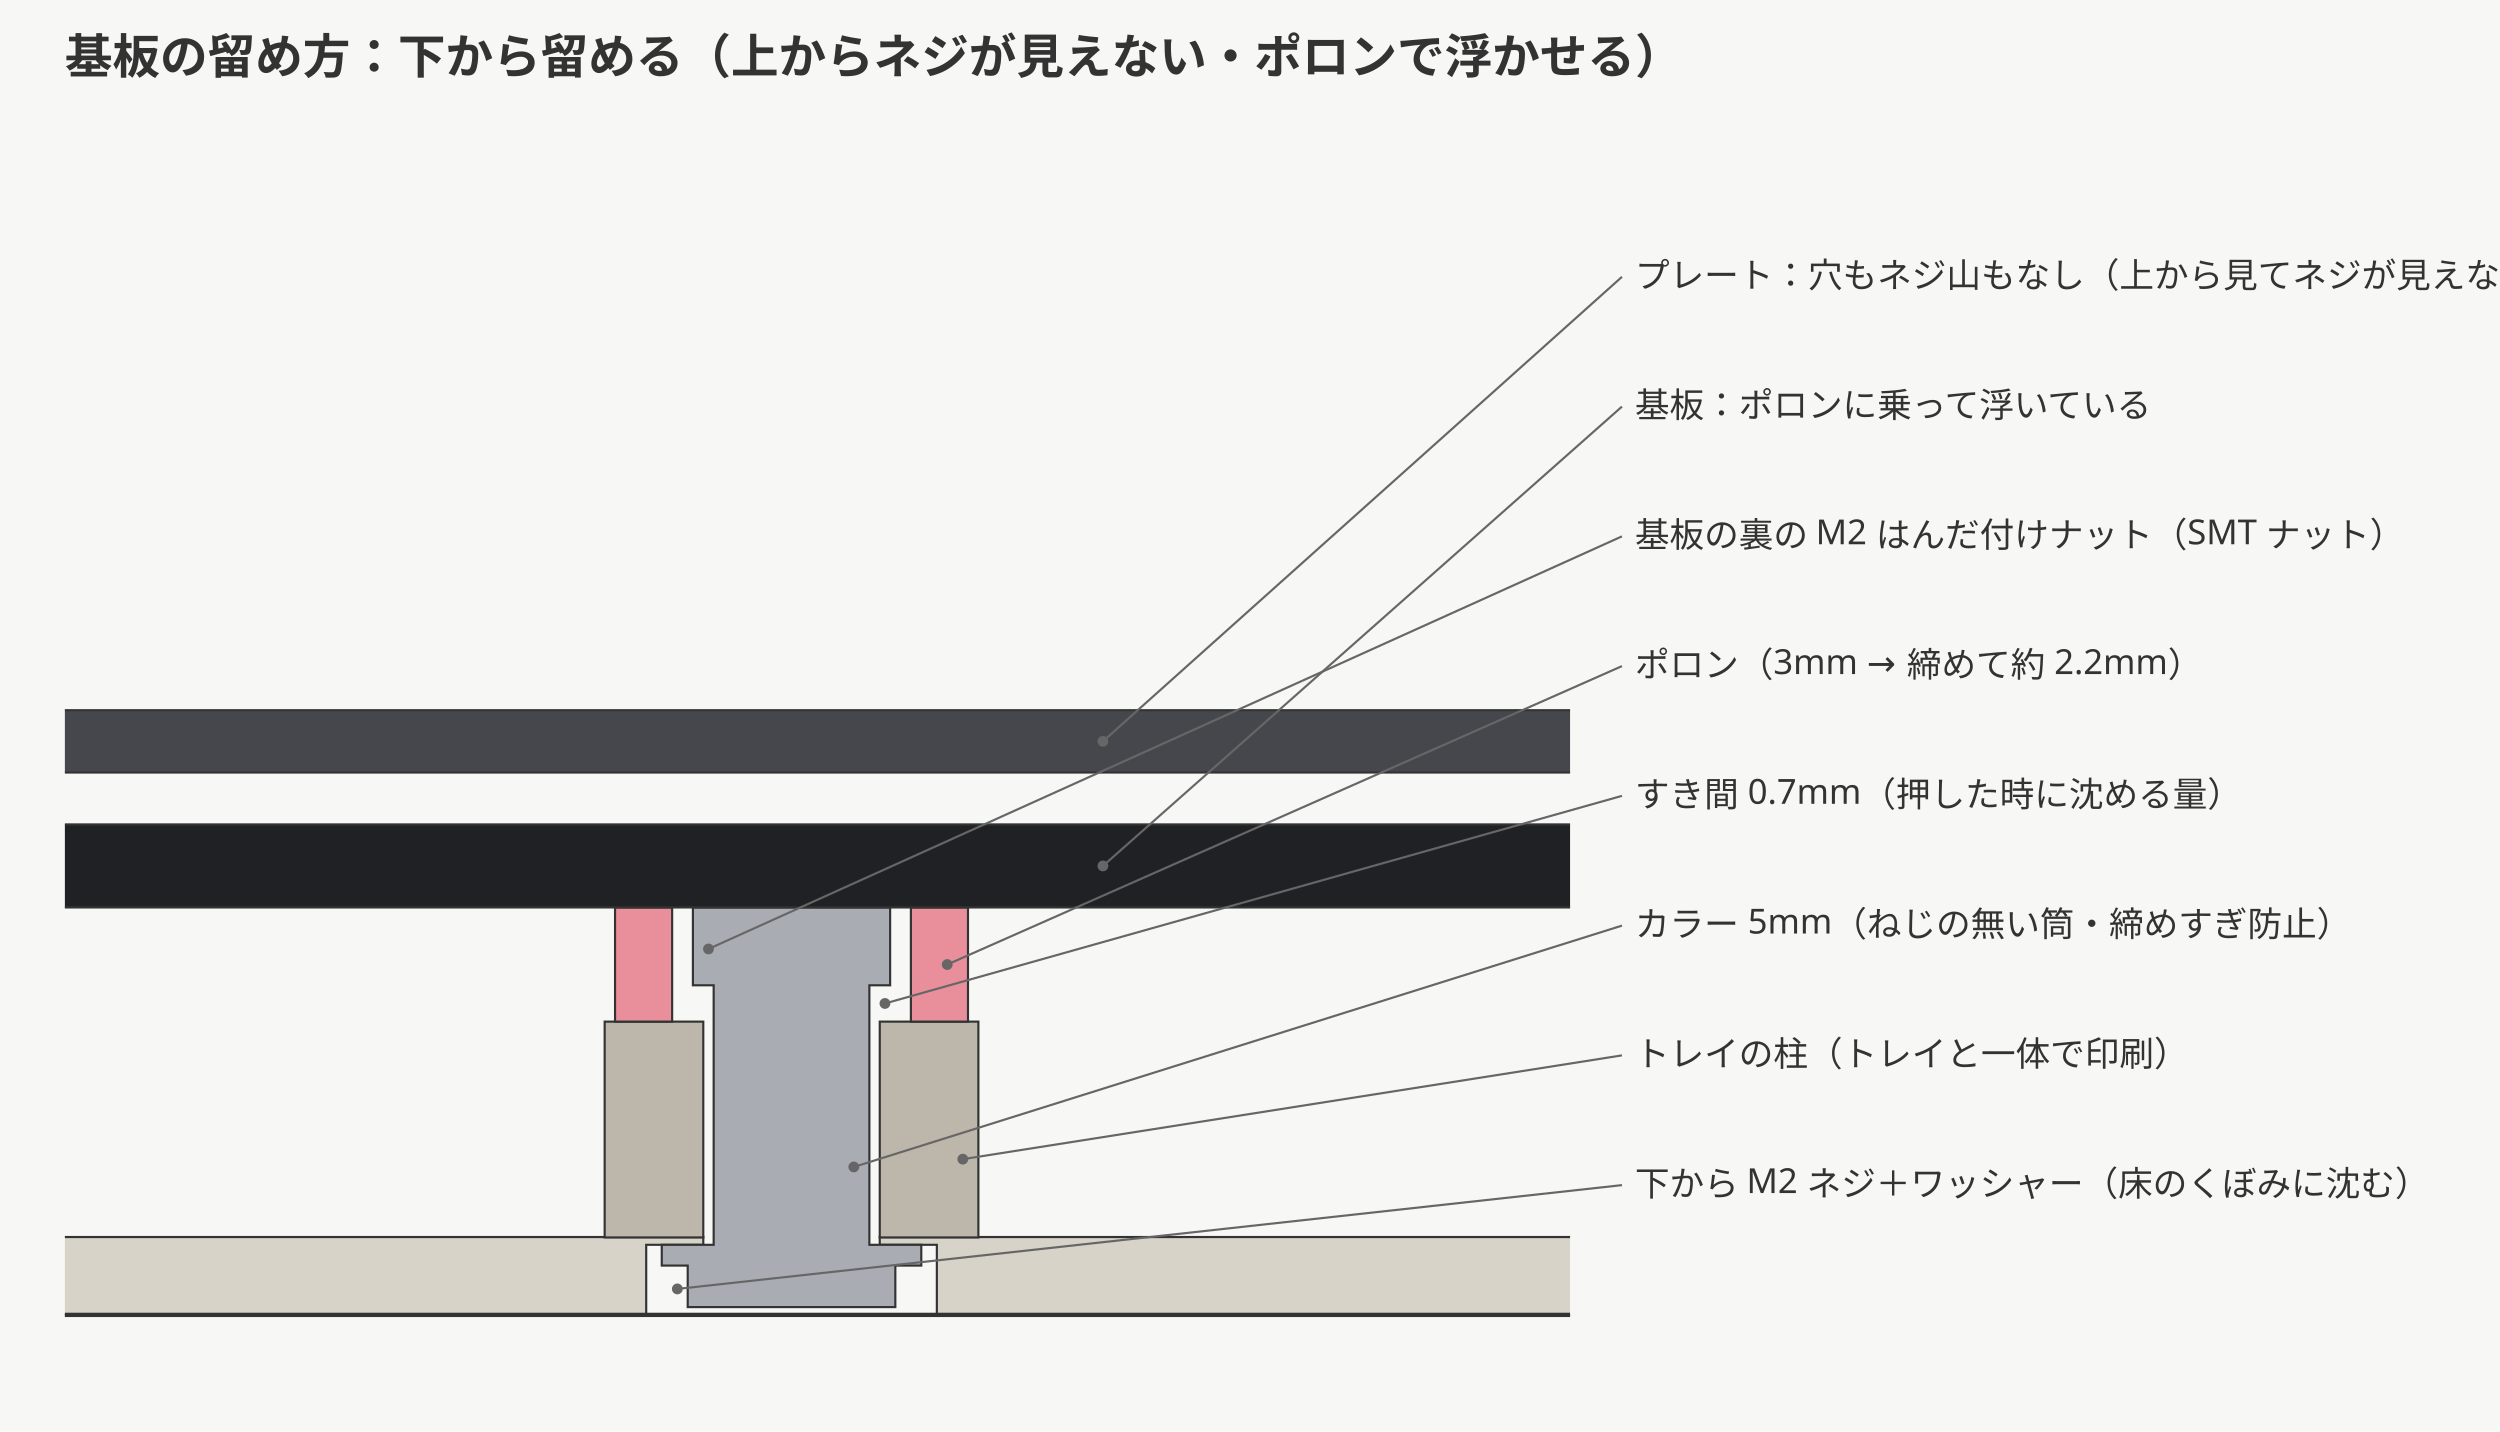
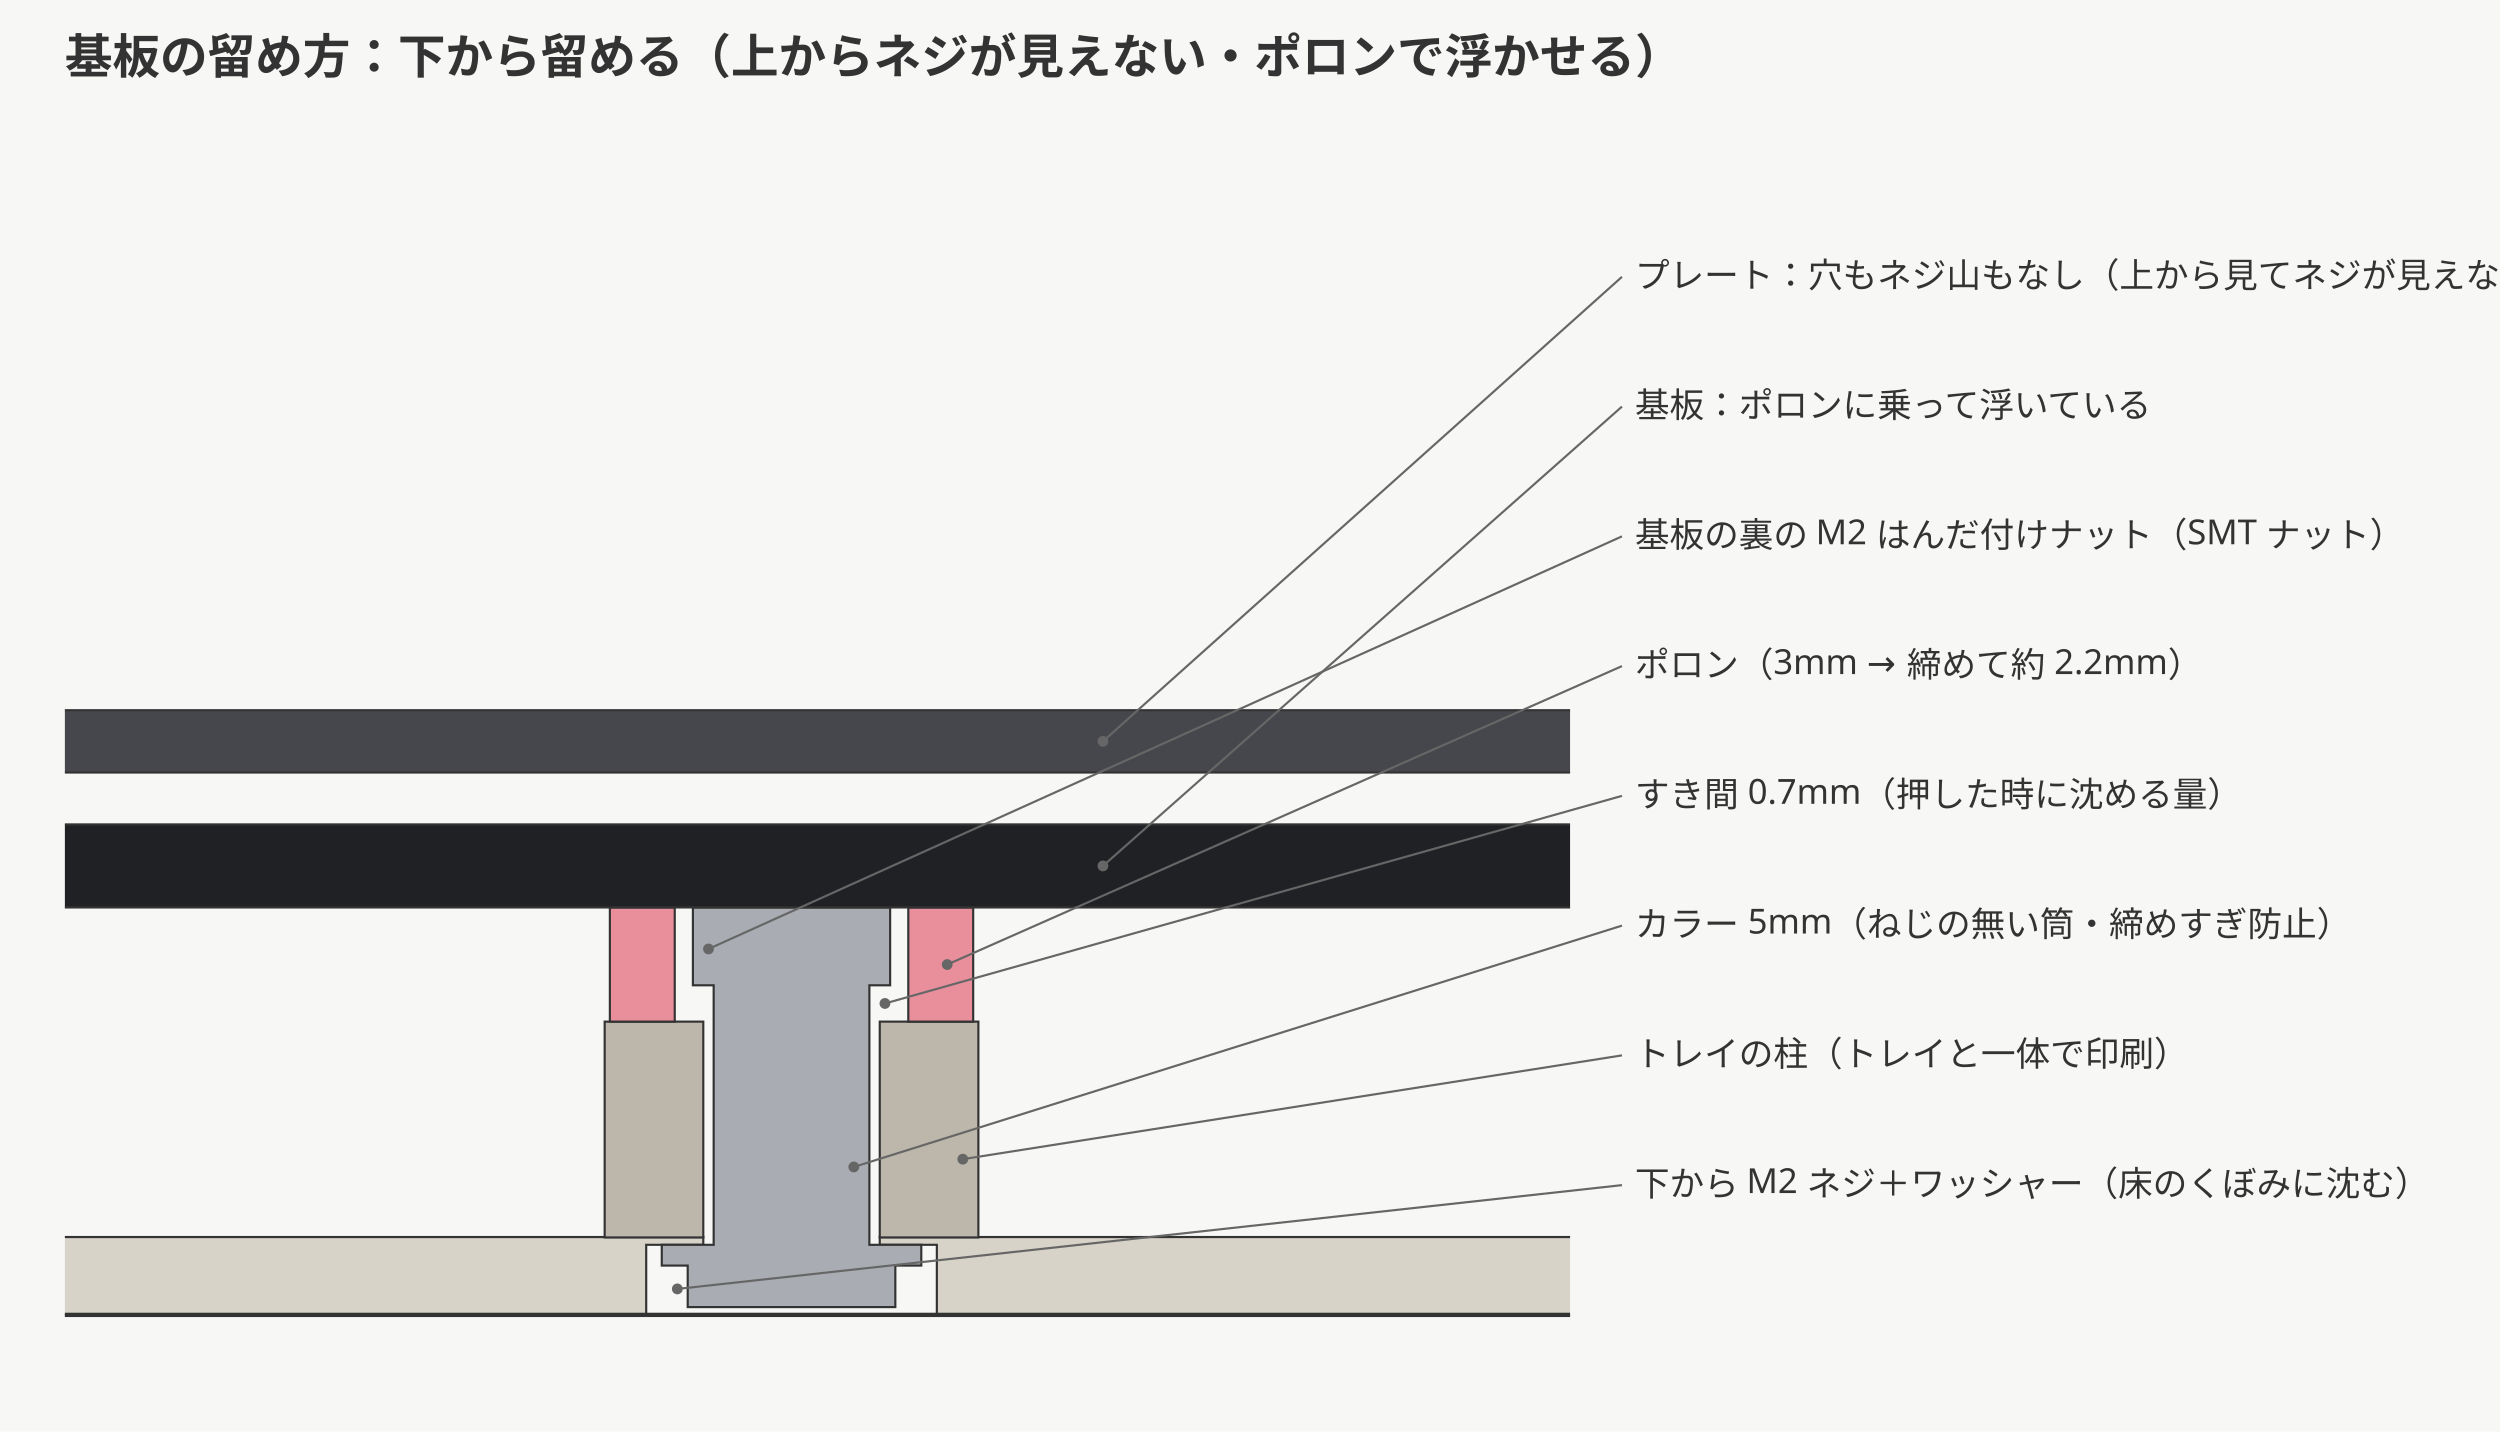
<svg xmlns="http://www.w3.org/2000/svg" width="1156" height="662" viewBox="0 0 1156 662" font-family="IPAPGothic, IPAGothic, sans-serif">
  <rect width="100%" height="100%" fill="#f7f7f5" />
  <text x="30" y="34" font-size="22" font-weight="bold" fill="#333">基板の留め方：下から留める（上からネジが見えない・ポロンで浮かせる）</text>
  <clipPath id="waz0">
    <rect x="30" y="80" width="696" height="552" />
  </clipPath>
  <g clip-path="url(#waz0)">
    <path d="M-615.6,575.6 L-615.0,575.6 L-614.5,575.6 L-613.3,575.6 L-612.2,575.6 L-610.5,575.6 L-608.8,575.6 L-606.6,575.6 L-604.4,575.6 L-601.7,575.6 L-599.0,575.6 L-595.9,575.6 L-592.8,575.6 L-589.3,575.6 L-589.2,575.6 L-589.2,572.0 L-602.5,572.0 L-613.0,572.0 L-621.3,572.0 L-627.6,572.0 L-632.3,572.0 L-635.6,572.0 L-637.6,572.0 L-670.6,572.0 L-820.9,572.0 L-845.3,572.0 L-879.6,572.0 L-923.0,572.0 L-973.9,572.0 L-1029.9,572.0 L-1088.3,572.0 L-1146.6,572.0 L-1202.1,572.0 L-1252.8,572.0 L-1297.5,572.0 L-1335.2,572.0 L-1365.8,572.0 L-1389.4,572.0 L-1406.4,572.0 L-1417.3,572.0 L-1422.9,572.0 L-1423.8,572.0 L-1486.8,572.0 L-1486.8,513.8 L-1486.8,455.6 L-1534.7,455.6 L-1582.8,455.6 L-1582.8,531.8 L-1582.8,608.0 L-1462.6,608.0 L-1459.0,608.0 L-1450.4,608.0 L-1436.1,608.0 L-1415.6,608.0 L-1388.2,608.0 L-1353.8,608.0 L-1312.3,608.0 L-1263.9,608.0 L-1209.8,608.0 L-1151.5,608.0 L-1091.1,608.0 L-1031.2,608.0 L-974.7,608.0 L-924.4,608.0 L-882.3,608.0 L-850.2,608.0 L-828.6,608.0 L-615.6,608.0 Z M1857.6,531.8 L1857.6,455.6 L1809.5,455.6 L1761.6,455.6 L1761.6,513.8 L1761.6,572.0 L1734.7,572.0 L1720.2,572.0 L1321.2,572.0 L1321.2,575.6 L1321.3,575.6 L1324.8,575.6 L1327.9,575.6 L1331.0,575.6 L1333.7,575.6 L1336.4,575.6 L1338.6,575.6 L1340.8,575.6 L1342.5,575.6 L1344.2,575.6 L1345.3,575.6 L1346.5,575.6 L1347.0,575.6 L1347.6,575.6 L1347.6,608.0 L1353.4,608.0 L1357.8,608.0 L1360.8,608.0 L1362.4,608.0 L1362.7,608.0 L1529.4,608.0 L1534.5,608.0 L1539.2,608.0 L1857.6,608.0 Z M-272.1,601.7 L-272.1,591.2 L-261.5,591.2 L-259.4,591.2 L-222.2,591.2 L-214.9,591.2 L-208.0,591.2 L-202.3,591.2 L-173.5,591.2 L-164.3,591.2 L-140.8,591.2 L-135.6,591.2 L-127.4,591.2 L-127.4,602.7 L-127.4,608.0 L23.2,608.0 L182.6,608.0 L187.5,608.0 L188.5,608.0 L191.7,608.0 L197.1,608.0 L205.0,608.0 L215.8,608.0 L230.0,608.0 L248.0,608.0 L270.7,608.0 L298.8,608.0 L298.8,575.6 L299.4,575.6 L299.9,575.6 L301.1,575.6 L302.2,575.6 L303.9,575.6 L305.6,575.6 L307.8,575.6 L310.0,575.6 L312.7,575.6 L315.4,575.6 L318.5,575.6 L321.6,575.6 L325.1,575.6 L325.2,575.6 L325.2,572.0 L304.4,572.0 L286.7,572.0 L272.0,572.0 L259.8,572.0 L250.1,572.0 L242.6,572.0 L237.1,572.0 L233.5,572.0 L231.6,572.0 L213.4,572.0 L166.3,572.0 L8.7,572.0 L-100.7,572.0 L-100.7,565.1 L-100.7,557.6 L-116.7,557.6 L-135.5,557.6 L-154.6,557.6 L-168.9,557.6 L-174.6,557.6 L-175.2,557.6 L-178.8,557.6 L-191.9,557.6 L-234.9,557.6 L-243.0,557.6 L-281.0,557.6 L-283.7,557.6 L-297.4,557.6 L-297.4,565.3 L-297.4,572.0 L-445.5,572.0 L-452.2,572.0 L-461.1,572.0 L-472.8,572.0 L-488.0,572.0 L-507.6,572.0 L-507.6,575.6 L-507.5,575.6 L-504.0,575.6 L-500.9,575.6 L-497.8,575.6 L-495.1,575.6 L-492.4,575.6 L-490.2,575.6 L-488.0,575.6 L-486.3,575.6 L-484.6,575.6 L-483.5,575.6 L-482.3,575.6 L-481.8,575.6 L-481.2,575.6 L-481.2,608.0 L-433.6,608.0 L-272.1,608.0 Z M859.4,596.5 L859.4,591.2 L872.8,591.2 L896.3,591.2 L905.5,591.2 L907.5,591.2 L917.0,591.2 L954.2,591.2 L961.5,591.2 L993.5,591.2 L995.6,591.2 L1004.1,591.2 L1004.1,597.5 L1004.1,608.0 L1167.6,608.0 L1186.5,608.0 L1213.2,608.0 L1213.2,575.6 L1213.8,575.6 L1214.3,575.6 L1215.5,575.6 L1216.6,575.6 L1218.3,575.6 L1220.0,575.6 L1222.2,575.6 L1224.4,575.6 L1227.1,575.6 L1229.8,575.6 L1232.9,575.6 L1236.0,575.6 L1239.5,575.6 L1239.6,575.6 L1239.6,572.0 L1234.0,572.0 L1229.3,572.0 L1225.7,572.0 L1223.0,572.0 L1221.4,572.0 L1168.0,572.0 L1093.1,572.0 L1056.7,572.0 L1029.4,572.0 L1029.4,564.3 L1029.4,557.6 L1018.3,557.6 L1015.7,557.6 L983.1,557.6 L975.0,557.6 L937.0,557.6 L923.9,557.6 L880.8,557.6 L875.2,557.6 L867.5,557.6 L848.7,557.6 L832.7,557.6 L832.7,564.5 L832.7,572.0 L787.7,572.0 L706.6,572.0 L642.0,572.0 L588.9,572.0 L544.7,572.0 L490.9,572.0 L453.4,572.0 L452.4,572.0 L450.0,572.0 L446.2,572.0 L441.1,572.0 L434.6,572.0 L426.7,572.0 L417.4,572.0 L406.8,572.0 L406.8,575.6 L406.9,575.6 L410.4,575.6 L413.5,575.6 L416.6,575.6 L419.3,575.6 L422.0,575.6 L424.2,575.6 L426.4,575.6 L428.1,575.6 L429.8,575.6 L430.9,575.6 L432.1,575.6 L432.6,575.6 L433.2,575.6 L433.2,608.0 L461.3,608.0 L500.2,608.0 L546.6,608.0 L859.4,608.0 Z" fill="#d8d3c9" stroke="#333" stroke-width="1" fill-rule="evenodd" />
    <path d="M-589.2,472.4 L-591.6,472.4 L-596.5,472.4 L-601.0,472.4 L-605.5,472.4 L-609.5,472.4 L-613.5,472.4 L-616.9,472.4 L-620.4,472.4 L-623.2,472.4 L-626.1,472.4 L-628.2,472.4 L-630.4,472.4 L-631.9,472.4 L-633.3,472.4 L-634.1,472.4 L-634.8,472.4 L-634.8,572.2 L-634.1,572.2 L-633.3,572.2 L-631.9,572.2 L-630.4,572.2 L-628.2,572.2 L-626.1,572.2 L-623.2,572.2 L-620.4,572.2 L-616.9,572.2 L-613.5,572.2 L-609.5,572.2 L-605.5,572.2 L-601.0,572.2 L-596.5,572.2 L-591.6,572.2 L-589.2,572.2 Z M-462.0,472.4 L-462.7,472.4 L-463.5,472.4 L-464.9,472.4 L-466.4,472.4 L-468.6,472.4 L-470.7,472.4 L-473.6,472.4 L-476.4,472.4 L-479.9,472.4 L-483.3,472.4 L-487.3,472.4 L-491.3,472.4 L-495.8,472.4 L-500.3,472.4 L-505.2,472.4 L-507.6,472.4 L-507.6,572.2 L-505.2,572.2 L-500.3,572.2 L-495.8,572.2 L-491.3,572.2 L-487.3,572.2 L-483.3,572.2 L-479.9,572.2 L-476.4,572.2 L-473.6,572.2 L-470.7,572.2 L-468.6,572.2 L-466.4,572.2 L-464.9,572.2 L-463.5,572.2 L-462.7,572.2 L-462.0,572.2 Z M325.2,472.4 L322.8,472.4 L317.9,472.4 L313.4,472.4 L308.9,472.4 L304.9,472.4 L300.9,472.4 L297.5,472.4 L294.0,472.4 L291.2,472.4 L288.3,472.4 L286.2,472.4 L284.0,472.4 L282.5,472.4 L281.1,472.4 L280.3,472.4 L279.6,472.4 L279.6,572.2 L280.3,572.2 L281.1,572.2 L282.5,572.2 L284.0,572.2 L286.2,572.2 L288.3,572.2 L291.2,572.2 L294.0,572.2 L297.5,572.2 L300.9,572.2 L304.9,572.2 L308.9,572.2 L313.4,572.2 L317.9,572.2 L322.8,572.2 L325.2,572.2 Z M452.4,472.4 L451.7,472.4 L450.9,472.4 L449.5,472.4 L448.0,472.4 L445.8,472.4 L443.7,472.4 L440.8,472.4 L438.0,472.4 L434.5,472.4 L431.1,472.4 L427.1,472.4 L423.1,472.4 L418.6,472.4 L414.1,472.4 L409.2,472.4 L406.8,472.4 L406.8,572.2 L409.2,572.2 L414.1,572.2 L418.6,572.2 L423.1,572.2 L427.1,572.2 L431.1,572.2 L434.5,572.2 L438.0,572.2 L440.8,572.2 L443.7,572.2 L445.8,572.2 L448.0,572.2 L449.5,572.2 L450.9,572.2 L451.7,572.2 L452.4,572.2 Z M1239.6,472.4 L1237.2,472.4 L1232.3,472.4 L1227.8,472.4 L1223.3,472.4 L1219.3,472.4 L1215.3,472.4 L1211.9,472.4 L1208.4,472.4 L1205.6,472.4 L1202.7,472.4 L1200.6,472.4 L1198.4,472.4 L1196.9,472.4 L1195.5,472.4 L1194.7,472.4 L1194.0,472.4 L1194.0,572.2 L1194.7,572.2 L1195.5,572.2 L1196.9,572.2 L1198.4,572.2 L1200.6,572.2 L1202.7,572.2 L1205.6,572.2 L1208.4,572.2 L1211.9,572.2 L1215.3,572.2 L1219.3,572.2 L1223.3,572.2 L1227.8,572.2 L1232.3,572.2 L1237.2,572.2 L1239.6,572.2 Z M1366.8,472.4 L1366.1,472.4 L1365.3,472.4 L1363.9,472.4 L1362.4,472.4 L1360.2,472.4 L1358.1,472.4 L1355.2,472.4 L1352.4,472.4 L1348.9,472.4 L1345.5,472.4 L1341.5,472.4 L1337.5,472.4 L1333.0,472.4 L1328.5,472.4 L1323.6,472.4 L1321.2,472.4 L1321.2,572.2 L1323.6,572.2 L1328.5,572.2 L1333.0,572.2 L1337.5,572.2 L1341.5,572.2 L1345.5,572.2 L1348.9,572.2 L1352.4,572.2 L1355.2,572.2 L1358.1,572.2 L1360.2,572.2 L1362.4,572.2 L1363.9,572.2 L1365.3,572.2 L1366.1,572.2 L1366.8,572.2 Z" fill="#bdb7ab" stroke="#333" stroke-width="1" fill-rule="evenodd" />
-     <path d="M-603.6,419.6 L-606.1,419.6 L-609.9,419.6 L-613.1,419.6 L-616.4,419.6 L-619.1,419.6 L-621.7,419.6 L-623.8,419.6 L-625.8,419.6 L-627.2,419.6 L-628.6,419.6 L-629.3,419.6 L-630.0,419.6 L-630.0,472.4 L-629.3,472.4 L-628.6,472.4 L-627.2,472.4 L-625.8,472.4 L-623.8,472.4 L-621.7,472.4 L-619.1,472.4 L-616.4,472.4 L-613.1,472.4 L-609.9,472.4 L-606.1,472.4 L-603.6,472.4 Z M-466.8,419.6 L-467.5,419.6 L-468.2,419.6 L-469.6,419.6 L-471.0,419.6 L-473.0,419.6 L-475.1,419.6 L-477.7,419.6 L-480.4,419.6 L-483.7,419.6 L-486.9,419.6 L-490.7,419.6 L-493.2,419.6 L-493.2,472.4 L-490.7,472.4 L-486.9,472.4 L-483.7,472.4 L-480.4,472.4 L-477.7,472.4 L-475.1,472.4 L-473.0,472.4 L-471.0,472.4 L-469.6,472.4 L-468.2,472.4 L-467.5,472.4 L-466.8,472.4 Z M310.8,419.6 L308.3,419.6 L304.5,419.6 L301.3,419.6 L298.0,419.6 L295.3,419.6 L292.7,419.6 L290.6,419.6 L288.6,419.6 L287.2,419.6 L285.8,419.6 L285.1,419.6 L284.4,419.6 L284.4,472.4 L285.1,472.4 L285.8,472.4 L287.2,472.4 L288.6,472.4 L290.6,472.4 L292.7,472.4 L295.3,472.4 L298.0,472.4 L301.3,472.4 L304.5,472.4 L308.3,472.4 L310.8,472.4 Z M447.6,419.6 L446.9,419.6 L446.2,419.6 L444.8,419.6 L443.4,419.6 L441.4,419.6 L439.3,419.6 L436.7,419.6 L434.0,419.6 L430.7,419.6 L427.5,419.6 L423.7,419.6 L421.2,419.6 L421.2,472.4 L423.7,472.4 L427.5,472.4 L430.7,472.4 L434.0,472.4 L436.7,472.4 L439.3,472.4 L441.4,472.4 L443.4,472.4 L444.8,472.4 L446.2,472.4 L446.9,472.4 L447.6,472.4 Z M1225.2,419.6 L1222.7,419.6 L1218.9,419.6 L1215.7,419.6 L1212.4,419.6 L1209.7,419.6 L1207.1,419.6 L1205.0,419.6 L1203.0,419.6 L1201.6,419.6 L1200.2,419.6 L1199.5,419.6 L1198.8,419.6 L1198.8,472.4 L1199.5,472.4 L1200.2,472.4 L1201.6,472.4 L1203.0,472.4 L1205.0,472.4 L1207.1,472.4 L1209.7,472.4 L1212.4,472.4 L1215.7,472.4 L1218.9,472.4 L1222.7,472.4 L1225.2,472.4 Z M1362.0,419.6 L1361.3,419.6 L1360.6,419.6 L1359.2,419.6 L1357.8,419.6 L1355.8,419.6 L1353.7,419.6 L1351.1,419.6 L1348.4,419.6 L1345.1,419.6 L1341.9,419.6 L1338.1,419.6 L1335.6,419.6 L1335.6,472.4 L1338.1,472.4 L1341.9,472.4 L1345.1,472.4 L1348.4,472.4 L1351.1,472.4 L1353.7,472.4 L1355.8,472.4 L1357.8,472.4 L1359.2,472.4 L1360.6,472.4 L1361.3,472.4 L1362.0,472.4 Z" fill="#e98f9c" stroke="#333" stroke-width="1" fill-rule="evenodd" />
+     <path d="M-602.4,419.6 L-602.6,419.6 L-603.9,419.6 L-607.8,419.6 L-611.7,419.6 L-615.0,419.6 L-618.4,419.6 L-621.1,419.6 L-623.9,419.6 L-626.0,419.6 L-628.1,419.6 L-629.5,419.6 L-631.0,419.6 L-631.7,419.6 L-632.4,419.6 L-632.4,472.4 L-631.7,472.4 L-631.0,472.4 L-629.5,472.4 L-628.1,472.4 L-626.0,472.4 L-623.9,472.4 L-621.1,472.4 L-618.4,472.4 L-615.0,472.4 L-611.7,472.4 L-607.8,472.4 L-603.9,472.4 L-602.4,472.4 Z M-464.4,419.6 L-465.1,419.6 L-465.8,419.6 L-467.3,419.6 L-468.7,419.6 L-470.8,419.6 L-472.9,419.6 L-475.7,419.6 L-478.4,419.6 L-481.8,419.6 L-485.1,419.6 L-489.0,419.6 L-492.9,419.6 L-494.2,419.6 L-494.4,419.6 L-494.4,472.4 L-492.9,472.4 L-489.0,472.4 L-485.1,472.4 L-481.8,472.4 L-478.4,472.4 L-475.7,472.4 L-472.9,472.4 L-470.8,472.4 L-468.7,472.4 L-467.3,472.4 L-465.8,472.4 L-465.1,472.4 L-464.4,472.4 Z M312.0,419.6 L311.8,419.6 L310.5,419.6 L306.6,419.6 L302.7,419.6 L299.4,419.6 L296.0,419.6 L293.3,419.6 L290.5,419.6 L288.4,419.6 L286.3,419.6 L284.9,419.6 L283.4,419.6 L282.7,419.6 L282.0,419.6 L282.0,472.4 L282.7,472.4 L283.4,472.4 L284.9,472.4 L286.3,472.4 L288.4,472.4 L290.5,472.4 L293.3,472.4 L296.0,472.4 L299.4,472.4 L302.7,472.4 L306.6,472.4 L310.5,472.4 L312.0,472.4 Z M450.0,419.6 L449.3,419.6 L448.6,419.6 L447.1,419.6 L445.7,419.6 L443.6,419.6 L441.5,419.6 L438.7,419.6 L436.0,419.6 L432.6,419.6 L429.3,419.6 L425.4,419.6 L421.5,419.6 L420.2,419.6 L420.0,419.6 L420.0,472.4 L421.5,472.4 L425.4,472.4 L429.3,472.4 L432.6,472.4 L436.0,472.4 L438.7,472.4 L441.5,472.4 L443.6,472.4 L445.7,472.4 L447.1,472.4 L448.6,472.4 L449.3,472.4 L450.0,472.4 Z M1226.4,419.6 L1226.2,419.6 L1224.9,419.6 L1221.0,419.6 L1217.1,419.6 L1213.8,419.6 L1210.4,419.6 L1207.7,419.6 L1204.9,419.6 L1202.8,419.6 L1200.7,419.6 L1199.3,419.6 L1197.8,419.6 L1197.1,419.6 L1196.4,419.6 L1196.4,472.4 L1197.1,472.4 L1197.8,472.4 L1199.3,472.4 L1200.7,472.4 L1202.8,472.4 L1204.9,472.4 L1207.7,472.4 L1210.4,472.4 L1213.8,472.4 L1217.1,472.4 L1221.0,472.4 L1224.9,472.4 L1226.4,472.4 Z M1364.4,419.6 L1363.7,419.6 L1363.0,419.6 L1361.5,419.6 L1360.1,419.6 L1358.0,419.6 L1355.9,419.6 L1353.1,419.6 L1350.4,419.6 L1347.0,419.6 L1343.7,419.6 L1339.8,419.6 L1335.9,419.6 L1334.6,419.6 L1334.4,419.6 L1334.4,472.4 L1335.9,472.4 L1339.8,472.4 L1343.7,472.4 L1347.0,472.4 L1350.4,472.4 L1353.1,472.4 L1355.9,472.4 L1358.0,472.4 L1360.1,472.4 L1361.5,472.4 L1363.0,472.4 L1363.7,472.4 L1364.4,472.4 Z" fill="#e98f9c" stroke="#333" stroke-width="1" fill-rule="evenodd" />
    <path d="M-500.4,585.2 L-500.1,585.2 L-498.4,585.2 L-496.4,585.2 L-494.5,585.2 L-493.0,585.2 L-491.5,585.2 L-490.4,585.2 L-489.4,585.2 L-488.9,585.2 L-488.4,585.2 L-488.4,575.6 L-488.9,575.6 L-489.4,575.6 L-490.4,575.6 L-491.5,575.6 L-493.0,575.6 L-494.5,575.6 L-496.4,575.6 L-498.4,575.6 L-500.8,575.6 L-503.2,575.6 L-506.0,575.6 L-508.8,575.6 L-511.9,575.6 L-512.4,575.6 L-512.4,455.6 L-512.2,455.6 L-510.4,455.6 L-508.9,455.6 L-507.4,455.6 L-506.3,455.6 L-505.1,455.6 L-504.4,455.6 L-503.6,455.6 L-503.2,455.6 L-502.8,455.6 L-502.8,419.6 L-503.2,419.6 L-503.6,419.6 L-504.4,419.6 L-505.1,419.6 L-506.3,419.6 L-507.4,419.6 L-508.9,419.6 L-510.4,419.6 L-512.2,419.6 L-514.0,419.6 L-516.2,419.6 L-518.3,419.6 L-520.6,419.6 L-523.0,419.6 L-525.6,419.6 L-528.2,419.6 L-530.9,419.6 L-533.7,419.6 L-536.6,419.6 L-539.5,419.6 L-542.4,419.6 L-545.4,419.6 L-548.4,419.6 L-551.4,419.6 L-554.4,419.6 L-557.3,419.6 L-560.2,419.6 L-563.1,419.6 L-565.9,419.6 L-568.6,419.6 L-571.2,419.6 L-573.8,419.6 L-576.2,419.6 L-578.5,419.6 L-580.6,419.6 L-582.8,419.6 L-584.6,419.6 L-586.4,419.6 L-587.9,419.6 L-589.4,419.6 L-590.5,419.6 L-591.7,419.6 L-592.4,419.6 L-593.2,419.6 L-593.6,419.6 L-594.0,419.6 L-594.0,455.6 L-593.6,455.6 L-593.2,455.6 L-592.4,455.6 L-591.7,455.6 L-590.5,455.6 L-589.4,455.6 L-587.9,455.6 L-586.4,455.6 L-584.6,455.6 L-584.4,455.6 L-584.4,575.6 L-584.9,575.6 L-588.0,575.6 L-590.8,575.6 L-593.6,575.6 L-596.0,575.6 L-598.4,575.6 L-600.4,575.6 L-602.3,575.6 L-603.8,575.6 L-605.3,575.6 L-606.4,575.6 L-607.4,575.6 L-607.9,575.6 L-608.4,575.6 L-608.4,585.2 L-607.9,585.2 L-607.4,585.2 L-606.4,585.2 L-605.3,585.2 L-603.8,585.2 L-602.3,585.2 L-600.4,585.2 L-598.4,585.2 L-596.7,585.2 L-596.4,585.2 L-596.4,604.4 L-596.0,604.4 L-595.6,604.4 L-594.8,604.4 L-594.0,604.4 L-592.7,604.4 L-591.5,604.4 L-590.0,604.4 L-588.4,604.4 L-586.5,604.4 L-584.6,604.4 L-582.3,604.4 L-580.1,604.4 L-577.6,604.4 L-575.1,604.4 L-572.4,604.4 L-569.7,604.4 L-566.8,604.4 L-563.9,604.4 L-560.8,604.4 L-557.8,604.4 L-554.7,604.4 L-551.5,604.4 L-548.4,604.4 L-545.3,604.4 L-542.1,604.4 L-539.0,604.4 L-536.0,604.4 L-532.9,604.4 L-530.0,604.4 L-527.1,604.4 L-524.4,604.4 L-521.7,604.4 L-519.2,604.4 L-516.7,604.4 L-514.5,604.4 L-512.2,604.4 L-510.3,604.4 L-508.4,604.4 L-506.8,604.4 L-505.3,604.4 L-504.1,604.4 L-502.8,604.4 L-502.0,604.4 L-501.2,604.4 L-500.8,604.4 L-500.4,604.4 Z M414.0,585.2 L414.3,585.2 L416.0,585.2 L418.0,585.2 L419.9,585.2 L421.4,585.2 L422.9,585.2 L424.0,585.2 L425.0,585.2 L425.5,585.2 L426.0,585.2 L426.0,575.6 L425.5,575.6 L425.0,575.6 L424.0,575.6 L422.9,575.6 L421.4,575.6 L419.9,575.6 L418.0,575.6 L416.0,575.6 L413.6,575.6 L411.2,575.6 L408.4,575.6 L405.6,575.6 L402.5,575.6 L402.0,575.6 L402.0,455.6 L402.2,455.6 L404.0,455.6 L405.5,455.6 L407.0,455.6 L408.1,455.6 L409.3,455.6 L410.0,455.6 L410.8,455.6 L411.2,455.6 L411.6,455.6 L411.6,419.6 L411.2,419.6 L410.8,419.6 L410.0,419.6 L409.3,419.6 L408.1,419.6 L407.0,419.6 L405.5,419.6 L404.0,419.6 L402.2,419.6 L400.4,419.6 L398.2,419.6 L396.1,419.6 L393.8,419.6 L391.4,419.6 L388.8,419.6 L386.2,419.6 L383.5,419.6 L380.7,419.6 L377.8,419.6 L374.9,419.6 L372.0,419.6 L369.0,419.6 L366.0,419.6 L363.0,419.6 L360.0,419.6 L357.1,419.6 L354.2,419.6 L351.3,419.6 L348.5,419.6 L345.8,419.6 L343.2,419.6 L340.6,419.6 L338.2,419.6 L335.9,419.6 L333.8,419.6 L331.6,419.6 L329.8,419.6 L328.0,419.6 L326.5,419.6 L325.0,419.6 L323.9,419.6 L322.7,419.6 L322.0,419.6 L321.2,419.6 L320.8,419.6 L320.4,419.6 L320.4,455.6 L320.8,455.6 L321.2,455.6 L322.0,455.6 L322.7,455.6 L323.9,455.6 L325.0,455.6 L326.5,455.6 L328.0,455.6 L329.8,455.6 L330.0,455.6 L330.0,575.6 L329.5,575.6 L326.4,575.6 L323.6,575.6 L320.8,575.6 L318.4,575.6 L316.0,575.6 L314.0,575.6 L312.1,575.6 L310.6,575.6 L309.1,575.6 L308.0,575.6 L307.0,575.6 L306.5,575.6 L306.0,575.6 L306.0,585.2 L306.5,585.2 L307.0,585.2 L308.0,585.2 L309.1,585.2 L310.6,585.2 L312.1,585.2 L314.0,585.2 L316.0,585.2 L317.7,585.2 L318.0,585.2 L318.0,604.4 L318.4,604.4 L318.8,604.4 L319.6,604.4 L320.4,604.4 L321.7,604.4 L322.9,604.4 L324.4,604.4 L326.0,604.4 L327.9,604.4 L329.8,604.4 L332.1,604.4 L334.3,604.4 L336.8,604.4 L339.3,604.4 L342.0,604.4 L344.7,604.4 L347.6,604.4 L350.5,604.4 L353.6,604.4 L356.6,604.4 L359.7,604.4 L362.9,604.4 L366.0,604.4 L369.1,604.4 L372.3,604.4 L375.4,604.4 L378.4,604.4 L381.5,604.4 L384.4,604.4 L387.3,604.4 L390.0,604.4 L392.7,604.4 L395.2,604.4 L397.7,604.4 L399.9,604.4 L402.2,604.4 L404.1,604.4 L406.0,604.4 L407.6,604.4 L409.1,604.4 L410.3,604.4 L411.6,604.4 L412.4,604.4 L413.2,604.4 L413.6,604.4 L414.0,604.4 Z M1328.4,585.2 L1328.7,585.2 L1330.4,585.2 L1332.4,585.2 L1334.3,585.2 L1335.8,585.2 L1337.3,585.2 L1338.4,585.2 L1339.4,585.2 L1339.9,585.2 L1340.4,585.2 L1340.4,575.6 L1339.9,575.6 L1339.4,575.6 L1338.4,575.6 L1337.3,575.6 L1335.8,575.6 L1334.3,575.6 L1332.4,575.6 L1330.4,575.6 L1328.0,575.6 L1325.6,575.6 L1322.8,575.6 L1320.0,575.6 L1316.9,575.6 L1316.4,575.6 L1316.4,455.6 L1316.6,455.6 L1318.4,455.6 L1319.9,455.6 L1321.4,455.6 L1322.5,455.6 L1323.7,455.6 L1324.4,455.6 L1325.2,455.6 L1325.6,455.6 L1326.0,455.6 L1326.0,419.6 L1325.6,419.6 L1325.2,419.6 L1324.4,419.6 L1323.7,419.6 L1322.5,419.6 L1321.4,419.6 L1319.9,419.6 L1318.4,419.6 L1316.6,419.6 L1314.8,419.6 L1312.6,419.6 L1310.5,419.6 L1308.2,419.6 L1305.8,419.6 L1303.2,419.6 L1300.6,419.6 L1297.9,419.6 L1295.1,419.6 L1292.2,419.6 L1289.3,419.6 L1286.4,419.6 L1283.4,419.6 L1280.4,419.6 L1277.4,419.6 L1274.4,419.6 L1271.5,419.6 L1268.6,419.6 L1265.7,419.6 L1262.9,419.6 L1260.2,419.6 L1257.6,419.6 L1255.0,419.6 L1252.6,419.6 L1250.3,419.6 L1248.2,419.6 L1246.0,419.6 L1244.2,419.6 L1242.4,419.6 L1240.9,419.6 L1239.4,419.6 L1238.3,419.6 L1237.1,419.6 L1236.4,419.6 L1235.6,419.6 L1235.2,419.6 L1234.8,419.6 L1234.8,455.6 L1235.2,455.6 L1235.6,455.6 L1236.4,455.6 L1237.1,455.6 L1238.3,455.6 L1239.4,455.6 L1240.9,455.6 L1242.4,455.6 L1244.2,455.6 L1244.4,455.6 L1244.4,575.6 L1243.9,575.6 L1240.8,575.6 L1238.0,575.6 L1235.2,575.6 L1232.8,575.6 L1230.4,575.6 L1228.4,575.6 L1226.5,575.6 L1225.0,575.6 L1223.5,575.6 L1222.4,575.6 L1221.4,575.6 L1220.9,575.6 L1220.4,575.6 L1220.4,585.2 L1220.9,585.2 L1221.4,585.2 L1222.4,585.2 L1223.5,585.2 L1225.0,585.2 L1226.5,585.2 L1228.4,585.2 L1230.4,585.2 L1232.1,585.2 L1232.4,585.2 L1232.4,604.4 L1232.8,604.4 L1233.2,604.4 L1234.0,604.4 L1234.8,604.4 L1236.1,604.4 L1237.3,604.4 L1238.8,604.4 L1240.4,604.4 L1242.3,604.4 L1244.2,604.4 L1246.5,604.4 L1248.7,604.4 L1251.2,604.4 L1253.7,604.4 L1256.4,604.4 L1259.1,604.4 L1262.0,604.4 L1264.9,604.4 L1268.0,604.4 L1271.0,604.4 L1274.1,604.4 L1277.3,604.4 L1280.4,604.4 L1283.5,604.4 L1286.7,604.4 L1289.8,604.4 L1292.8,604.4 L1295.9,604.4 L1298.8,604.4 L1301.7,604.4 L1304.4,604.4 L1307.1,604.4 L1309.6,604.4 L1312.1,604.4 L1314.3,604.4 L1316.6,604.4 L1318.5,604.4 L1320.4,604.4 L1322.0,604.4 L1323.5,604.4 L1324.7,604.4 L1326.0,604.4 L1326.8,604.4 L1327.6,604.4 L1328.0,604.4 L1328.4,604.4 Z" fill="#a9adb3" stroke="#333" stroke-width="1" fill-rule="evenodd" />
    <path d="M-1062.2,408.3 L-1062.2,381.2 L-1078.8,381.2 L-1102.1,381.2 L-1125.0,381.2 L-1147.5,381.2 L-1169.4,381.2 L-1190.6,381.2 L-1211.0,381.2 L-1230.5,381.2 L-1249.2,381.2 L-1266.9,381.2 L-1283.6,381.2 L-1444.8,381.2 L-1531.8,381.2 L-1534.8,381.2 L-1534.8,418.3 L-1534.8,419.6 L-1531.8,419.6 L-1444.8,419.6 L-1283.6,419.6 L-1266.9,419.6 L-1249.2,419.6 L-1230.5,419.6 L-1211.0,419.6 L-1190.6,419.6 L-1169.4,419.6 L-1147.5,419.6 L-1125.0,419.6 L-1102.1,419.6 L-1078.8,419.6 L-1062.2,419.6 Z M1749.6,398.3 L1749.6,381.2 L1732.9,381.2 L1717.3,381.2 L1714.6,381.2 L1710.9,381.2 L1706.5,381.2 L1701.5,381.2 L1695.8,381.2 L1689.7,381.2 L1683.1,381.2 L1676.3,381.2 L1671.7,381.2 L1671.1,381.2 L1669.9,381.2 L1668.3,381.2 L1666.3,381.2 L1661.0,381.2 L1654.3,381.2 L1646.4,381.2 L1637.5,381.2 L1632.8,381.2 L1627.9,381.2 L1622.8,381.2 L1617.6,381.2 L-237.7,381.2 L-277.5,381.2 L-318.2,381.2 L-359.6,381.2 L-401.5,381.2 L-443.9,381.2 L-486.6,381.2 L-529.4,381.2 L-572.2,381.2 L-614.6,381.2 L-656.6,381.2 L-698.0,381.2 L-738.4,381.2 L-777.7,381.2 L-815.5,381.2 L-851.7,381.2 L-862.9,381.2 L-862.9,381.2 L-863.0,381.2 L-863.0,381.2 L-863.0,381.2 L-863.1,381.2 L-863.2,381.2 L-863.3,381.2 L-863.4,381.2 L-863.4,381.2 L-863.5,381.2 L-863.5,381.2 L-863.5,381.2 L-875.8,381.2 L-875.8,392.5 L-875.8,419.6 L-863.5,419.6 L-863.5,419.6 L-863.5,419.6 L-863.4,419.6 L-863.4,419.6 L-863.3,419.6 L-863.2,419.6 L-863.1,419.6 L-863.0,419.6 L-863.0,419.6 L-863.0,419.6 L-862.9,419.6 L-862.9,419.6 L-851.7,419.6 L-815.5,419.6 L-777.7,419.6 L-738.4,419.6 L-698.0,419.6 L-656.6,419.6 L-614.6,419.6 L-572.2,419.6 L-529.4,419.6 L-486.6,419.6 L-443.9,419.6 L-401.5,419.6 L-359.6,419.6 L-318.2,419.6 L-277.5,419.6 L-237.7,419.6 L1617.6,419.6 L1622.8,419.6 L1627.9,419.6 L1632.8,419.6 L1637.5,419.6 L1646.4,419.6 L1654.3,419.6 L1661.0,419.6 L1666.3,419.6 L1668.3,419.6 L1669.9,419.6 L1671.1,419.6 L1671.7,419.6 L1676.3,419.6 L1683.1,419.6 L1689.7,419.6 L1695.8,419.6 L1701.5,419.6 L1706.5,419.6 L1710.9,419.6 L1714.6,419.6 L1717.3,419.6 L1732.9,419.6 L1749.6,419.6 Z" fill="#202124" stroke="#333" stroke-width="1" fill-rule="evenodd" />
-     <path d="M-1062.2,348.7 L-1062.2,328.4 L-1076.5,328.4 L-1077.1,328.4 L-1077.9,328.4 L-1092.6,328.4 L-1101.3,328.4 L-1106.3,328.4 L-1278.4,328.4 L-1303.6,328.4 L-1322.2,328.4 L-1336.2,328.4 L-1346.8,328.4 L-1355.0,328.4 L-1361.5,328.4 L-1366.5,328.4 L-1370.5,328.4 L-1373.8,328.4 L-1376.3,328.4 L-1398.2,328.4 L-1402.4,328.4 L-1406.6,328.4 L-1414.6,328.4 L-1420.8,328.4 L-1422.9,328.4 L-1424.4,328.4 L-1450.8,328.4 L-1450.8,354.8 L-1450.8,357.2 L-1424.4,357.2 L-1422.9,357.2 L-1420.8,357.2 L-1414.6,357.2 L-1406.6,357.2 L-1402.4,357.2 L-1398.2,357.2 L-1376.3,357.2 L-1373.8,357.2 L-1370.5,357.2 L-1366.5,357.2 L-1361.5,357.2 L-1355.0,357.2 L-1346.8,357.2 L-1336.2,357.2 L-1322.2,357.2 L-1303.6,357.2 L-1278.4,357.2 L-1106.3,357.2 L-1101.3,357.2 L-1092.6,357.2 L-1077.9,357.2 L-1077.1,357.2 L-1076.5,357.2 L-1062.2,357.2 Z M1725.6,342.8 L1725.6,328.4 L1694.8,328.4 L1674.6,328.4 L1509.0,328.4 L1343.4,328.4 L1280.4,328.4 L1217.4,328.4 L1051.8,328.4 L886.2,328.4 L823.2,328.4 L760.2,328.4 L594.6,328.4 L429.0,328.4 L366.0,328.4 L303.0,328.4 L137.4,328.4 L-28.2,328.4 L-91.2,328.4 L-154.2,328.4 L-319.8,328.4 L-485.4,328.4 L-548.4,328.4 L-714.0,328.4 L-839.7,328.4 L-845.2,328.4 L-853.6,328.4 L-865.2,328.4 L-875.8,328.4 L-875.8,336.9 L-875.8,357.2 L-865.2,357.2 L-853.6,357.2 L-845.2,357.2 L-839.7,357.2 L-714.0,357.2 L-548.4,357.2 L-485.4,357.2 L-319.8,357.2 L-154.2,357.2 L-91.2,357.2 L-28.2,357.2 L137.4,357.2 L303.0,357.2 L366.0,357.2 L429.0,357.2 L594.6,357.2 L760.2,357.2 L823.2,357.2 L886.2,357.2 L1051.8,357.2 L1217.4,357.2 L1280.4,357.2 L1343.4,357.2 L1509.0,357.2 L1674.6,357.2 L1694.8,357.2 L1725.6,357.2 Z" fill="#45474c" stroke="#333" stroke-width="1" fill-rule="evenodd" />
+     <path d="M-1061.8,330.5 L-1061.8,328.4 L-1064.4,328.4 L-1064.6,328.4 L-1064.7,328.4 L-1064.9,328.4 L-1093.3,328.4 L-1171.9,328.4 L-1227.9,328.4 L-1259.9,328.4 L-1279.0,328.4 L-1290.8,328.4 L-1298.2,328.4 L-1303.1,328.4 L-1306.2,328.4 L-1306.2,331.5 L-1306.2,357.2 L-1303.1,357.2 L-1298.2,357.2 L-1290.8,357.2 L-1279.0,357.2 L-1259.9,357.2 L-1227.9,357.2 L-1171.9,357.2 L-1093.3,357.2 L-1064.9,357.2 L-1064.7,357.2 L-1064.6,357.2 L-1064.4,357.2 L-1061.8,357.2 Z M1725.6,342.8 L1725.6,328.4 L1691.5,328.4 L1678.3,328.4 L1674.6,328.4 L1509.0,328.4 L1343.4,328.4 L1280.4,328.4 L1217.4,328.4 L1051.8,328.4 L886.2,328.4 L823.2,328.4 L760.2,328.4 L594.6,328.4 L429.0,328.4 L366.0,328.4 L303.0,328.4 L137.4,328.4 L-28.2,328.4 L-91.2,328.4 L-154.2,328.4 L-319.8,328.4 L-485.4,328.4 L-548.4,328.4 L-594.0,328.4 L-597.8,328.4 L-601.0,328.4 L-601.5,328.4 L-602.6,328.4 L-604.7,328.4 L-607.8,328.4 L-612.5,328.4 L-619.3,328.4 L-628.9,328.4 L-642.4,328.4 L-661.2,328.4 L-687.2,328.4 L-722.9,328.4 L-770.1,328.4 L-828.7,328.4 L-858.9,328.4 L-876.9,328.4 L-876.9,335.8 L-876.9,357.2 L-858.9,357.2 L-828.7,357.2 L-770.1,357.2 L-722.9,357.2 L-687.2,357.2 L-661.2,357.2 L-642.4,357.2 L-628.9,357.2 L-619.3,357.2 L-612.5,357.2 L-607.8,357.2 L-604.7,357.2 L-602.6,357.2 L-601.5,357.2 L-601.0,357.2 L-597.8,357.2 L-594.0,357.2 L-548.4,357.2 L-485.4,357.2 L-319.8,357.2 L-154.2,357.2 L-91.2,357.2 L-28.2,357.2 L137.4,357.2 L303.0,357.2 L366.0,357.2 L429.0,357.2 L594.6,357.2 L760.2,357.2 L823.2,357.2 L886.2,357.2 L1051.8,357.2 L1217.4,357.2 L1280.4,357.2 L1343.4,357.2 L1509.0,357.2 L1674.6,357.2 L1678.3,357.2 L1691.5,357.2 L1725.6,357.2 Z" fill="#45474c" stroke="#333" stroke-width="1" fill-rule="evenodd" />
  </g>
  <line x1="30" y1="608.0" x2="726.0" y2="608.0" stroke="#333" stroke-width="2" />
  <line x1="510.0" y1="342.8" x2="750.0" y2="128.0" stroke="#666" stroke-width="1" />
  <circle cx="510.0" cy="342.8" r="2.5" fill="#666" />
  <text x="756.0" y="133.0" font-size="16" fill="#333">プレート：穴もネジ山もなし（上から見てネジが見えない）</text>
  <line x1="510.0" y1="400.4" x2="750.0" y2="188.0" stroke="#666" stroke-width="1" />
  <circle cx="510.0" cy="400.4" r="2.5" fill="#666" />
  <text x="756.0" y="193.0" font-size="16" fill="#333">基板：ポロンに乗って浮いている</text>
  <line x1="327.6" y1="438.8" x2="750.0" y2="248.0" stroke="#666" stroke-width="1" />
  <circle cx="327.6" cy="438.8" r="2.5" fill="#666" />
  <text x="756.0" y="253.0" font-size="16" fill="#333">基板の裏の M2 はんだ付けナット（SMT ナット）</text>
  <line x1="438.0" y1="446.0" x2="750.0" y2="308.0" stroke="#666" stroke-width="1" />
  <circle cx="438.0" cy="446.0" r="2.5" fill="#666" />
  <text x="756.0" y="313.0" font-size="16" fill="#333">ポロン（3mm → 締めて約 2.2mm）</text>
  <line x1="409.2" y1="464.0" x2="750.0" y2="368.0" stroke="#666" stroke-width="1" />
  <circle cx="409.2" cy="464.0" r="2.5" fill="#666" />
  <text x="756.0" y="373.0" font-size="16" fill="#333">すき間 0.7mm（押した時に沈める量）</text>
  <line x1="394.8" y1="539.6" x2="750.0" y2="428.0" stroke="#666" stroke-width="1" />
  <circle cx="394.8" cy="539.6" r="2.5" fill="#666" />
  <text x="756.0" y="433.0" font-size="16" fill="#333">カラー 5mm（ねじの無い筒・締めすぎ防止）</text>
  <line x1="445.2" y1="536.0" x2="750.0" y2="488.0" stroke="#666" stroke-width="1" />
  <circle cx="445.2" cy="536.0" r="2.5" fill="#666" />
  <text x="756.0" y="493.0" font-size="16" fill="#333">トレイの柱（トレイと一体で印刷）</text>
  <line x1="313.2" y1="596.0" x2="750.0" y2="548.0" stroke="#666" stroke-width="1" />
  <circle cx="313.2" cy="596.0" r="2.5" fill="#666" />
  <text x="756.0" y="553.0" font-size="16" fill="#333">下から M2 ネジ＋ワッシャー（床のくぼみに沈む）</text>
</svg>
